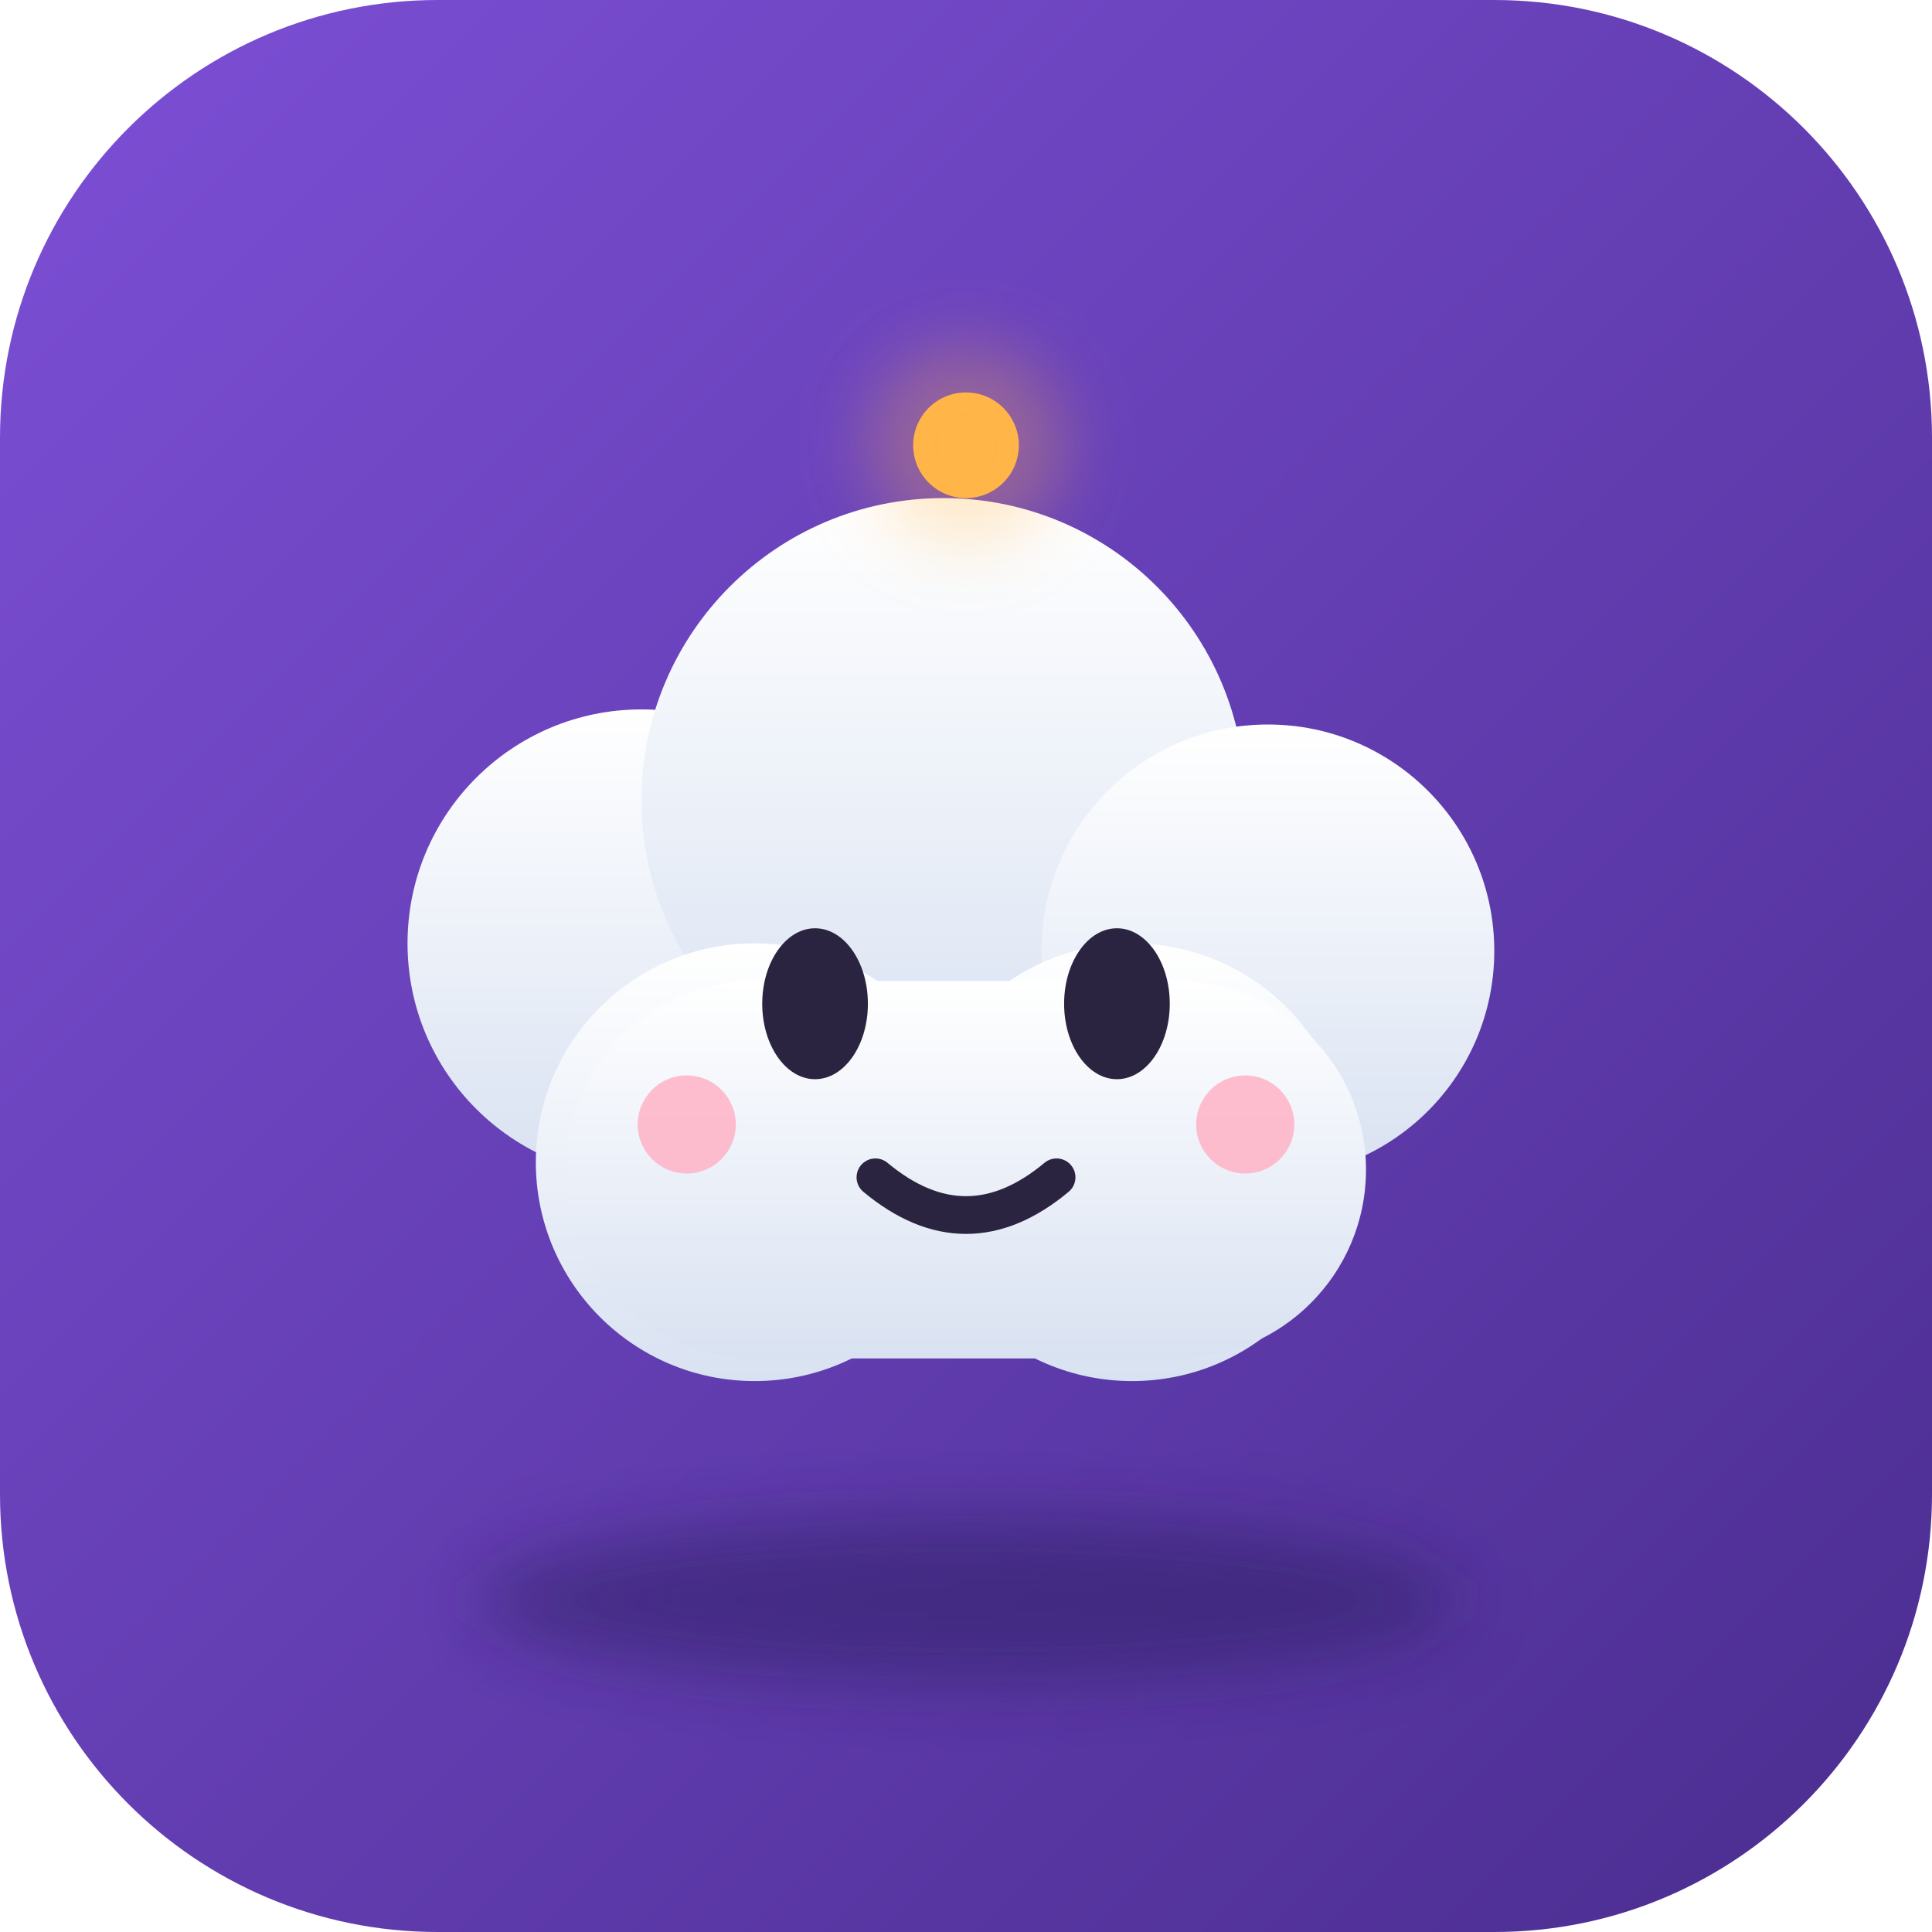
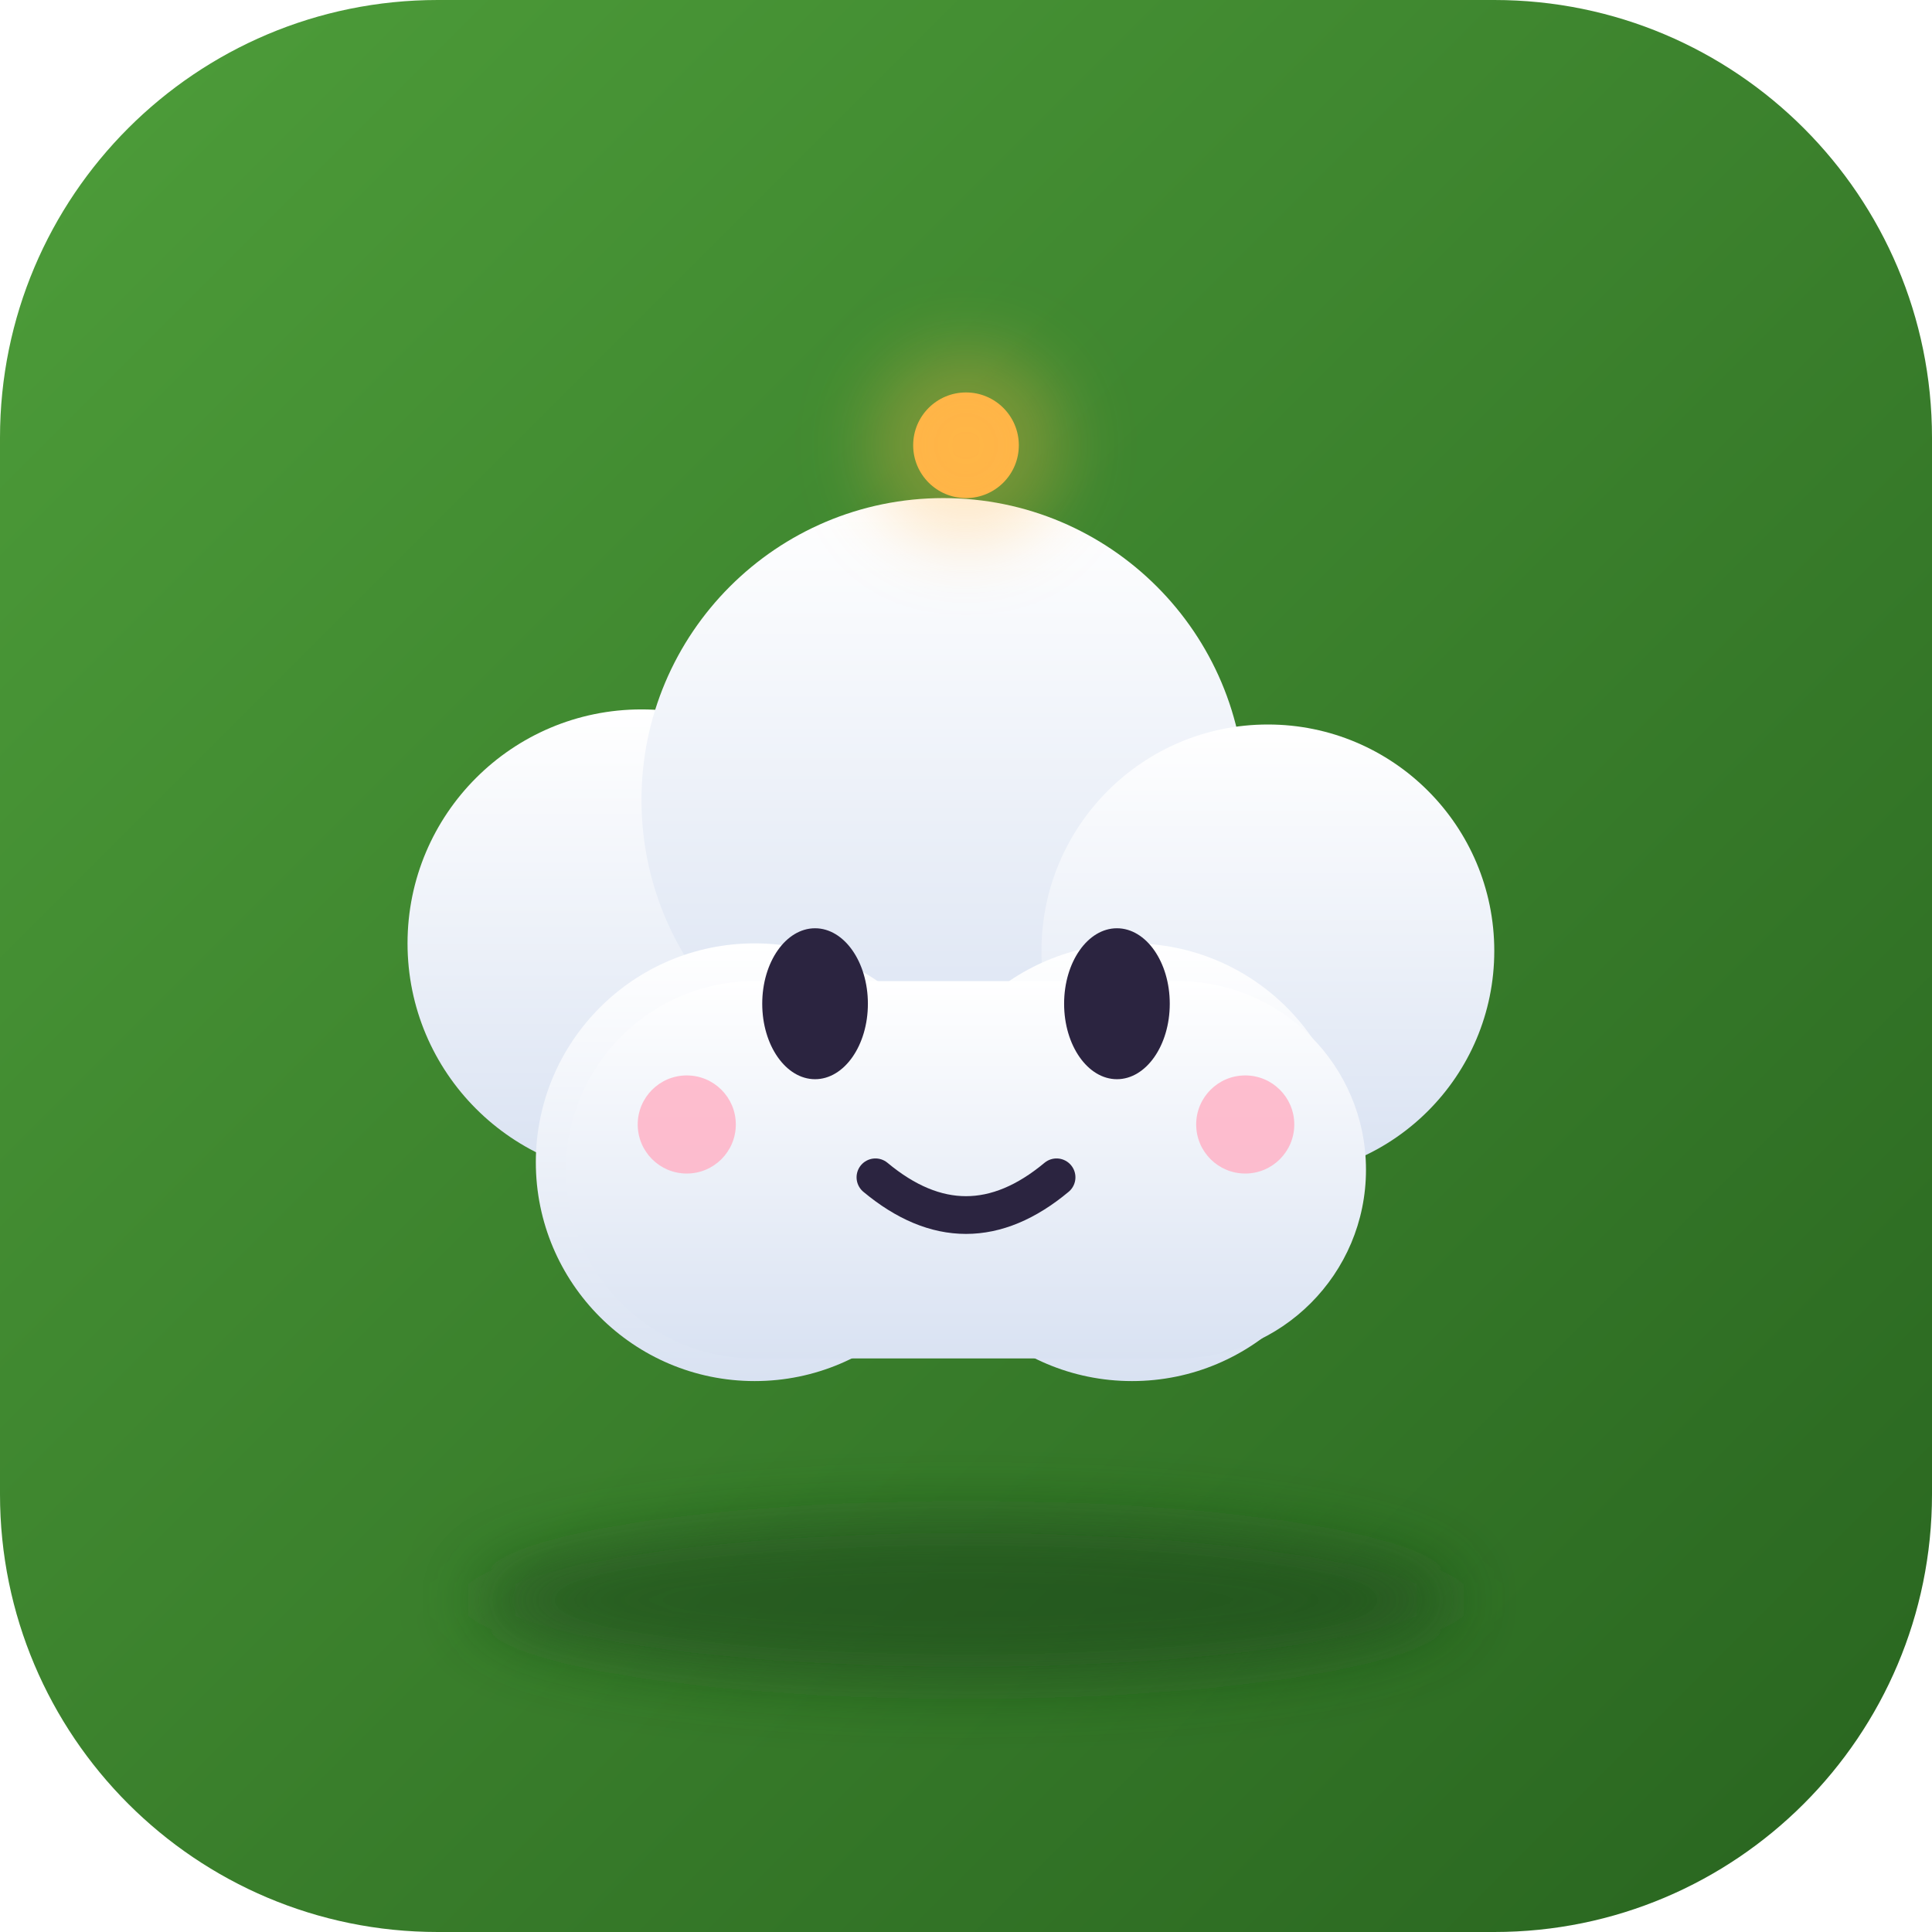
<svg xmlns="http://www.w3.org/2000/svg" viewBox="0 0 512 512" width="512" height="512">
  <defs>
    <linearGradient id="bg" x1="0" y1="0" x2="1" y2="1">
-       <stop offset="0" stop-color="#7d4fd6" />
-       <stop offset="1" stop-color="#4a2d8f" />
+       <stop offset="0" stop-color="#4e9e3a" />
+       <stop offset="1" stop-color="#28641f" />
    </linearGradient>
    <linearGradient id="puff" x1="0" y1="0" x2="0" y2="1">
      <stop offset="0" stop-color="#ffffff" />
      <stop offset="1" stop-color="#d9e2f2" />
    </linearGradient>
    <filter id="soft" x="-40%" y="-40%" width="180%" height="180%">
      <feGaussianBlur stdDeviation="9" />
    </filter>
  </defs>
  <rect width="512" height="512" rx="116" fill="url(#bg)" />
-   <ellipse cx="256" cy="424" rx="130" ry="22" fill="#2c1a5e" opacity="0.5" filter="url(#soft)" />
+   <ellipse cx="256" cy="424" rx="130" ry="22" fill="#173d12" opacity="0.5" filter="url(#soft)" />
  <g fill="url(#puff)">
    <circle cx="170" cy="250" r="62" />
    <circle cx="250" cy="212" r="80" />
    <circle cx="336" cy="252" r="60" />
    <circle cx="200" cy="308" r="58" />
    <circle cx="300" cy="308" r="58" />
    <rect x="150" y="260" width="212" height="100" rx="50" />
  </g>
  <ellipse cx="216" cy="266" rx="14" ry="20" fill="#2b2440" />
  <ellipse cx="296" cy="266" rx="14" ry="20" fill="#2b2440" />
  <path d="M232 312 q24 20 48 0" fill="none" stroke="#2b2440" stroke-width="10" stroke-linecap="round" />
  <circle cx="182" cy="298" r="13" fill="#ffb3c7" opacity="0.85" />
  <circle cx="330" cy="298" r="13" fill="#ffb3c7" opacity="0.85" />
  <circle cx="256" cy="118" r="14" fill="#ffb547" />
  <circle cx="256" cy="118" r="26" fill="#ffb547" opacity="0.3" filter="url(#soft)" />
</svg>
